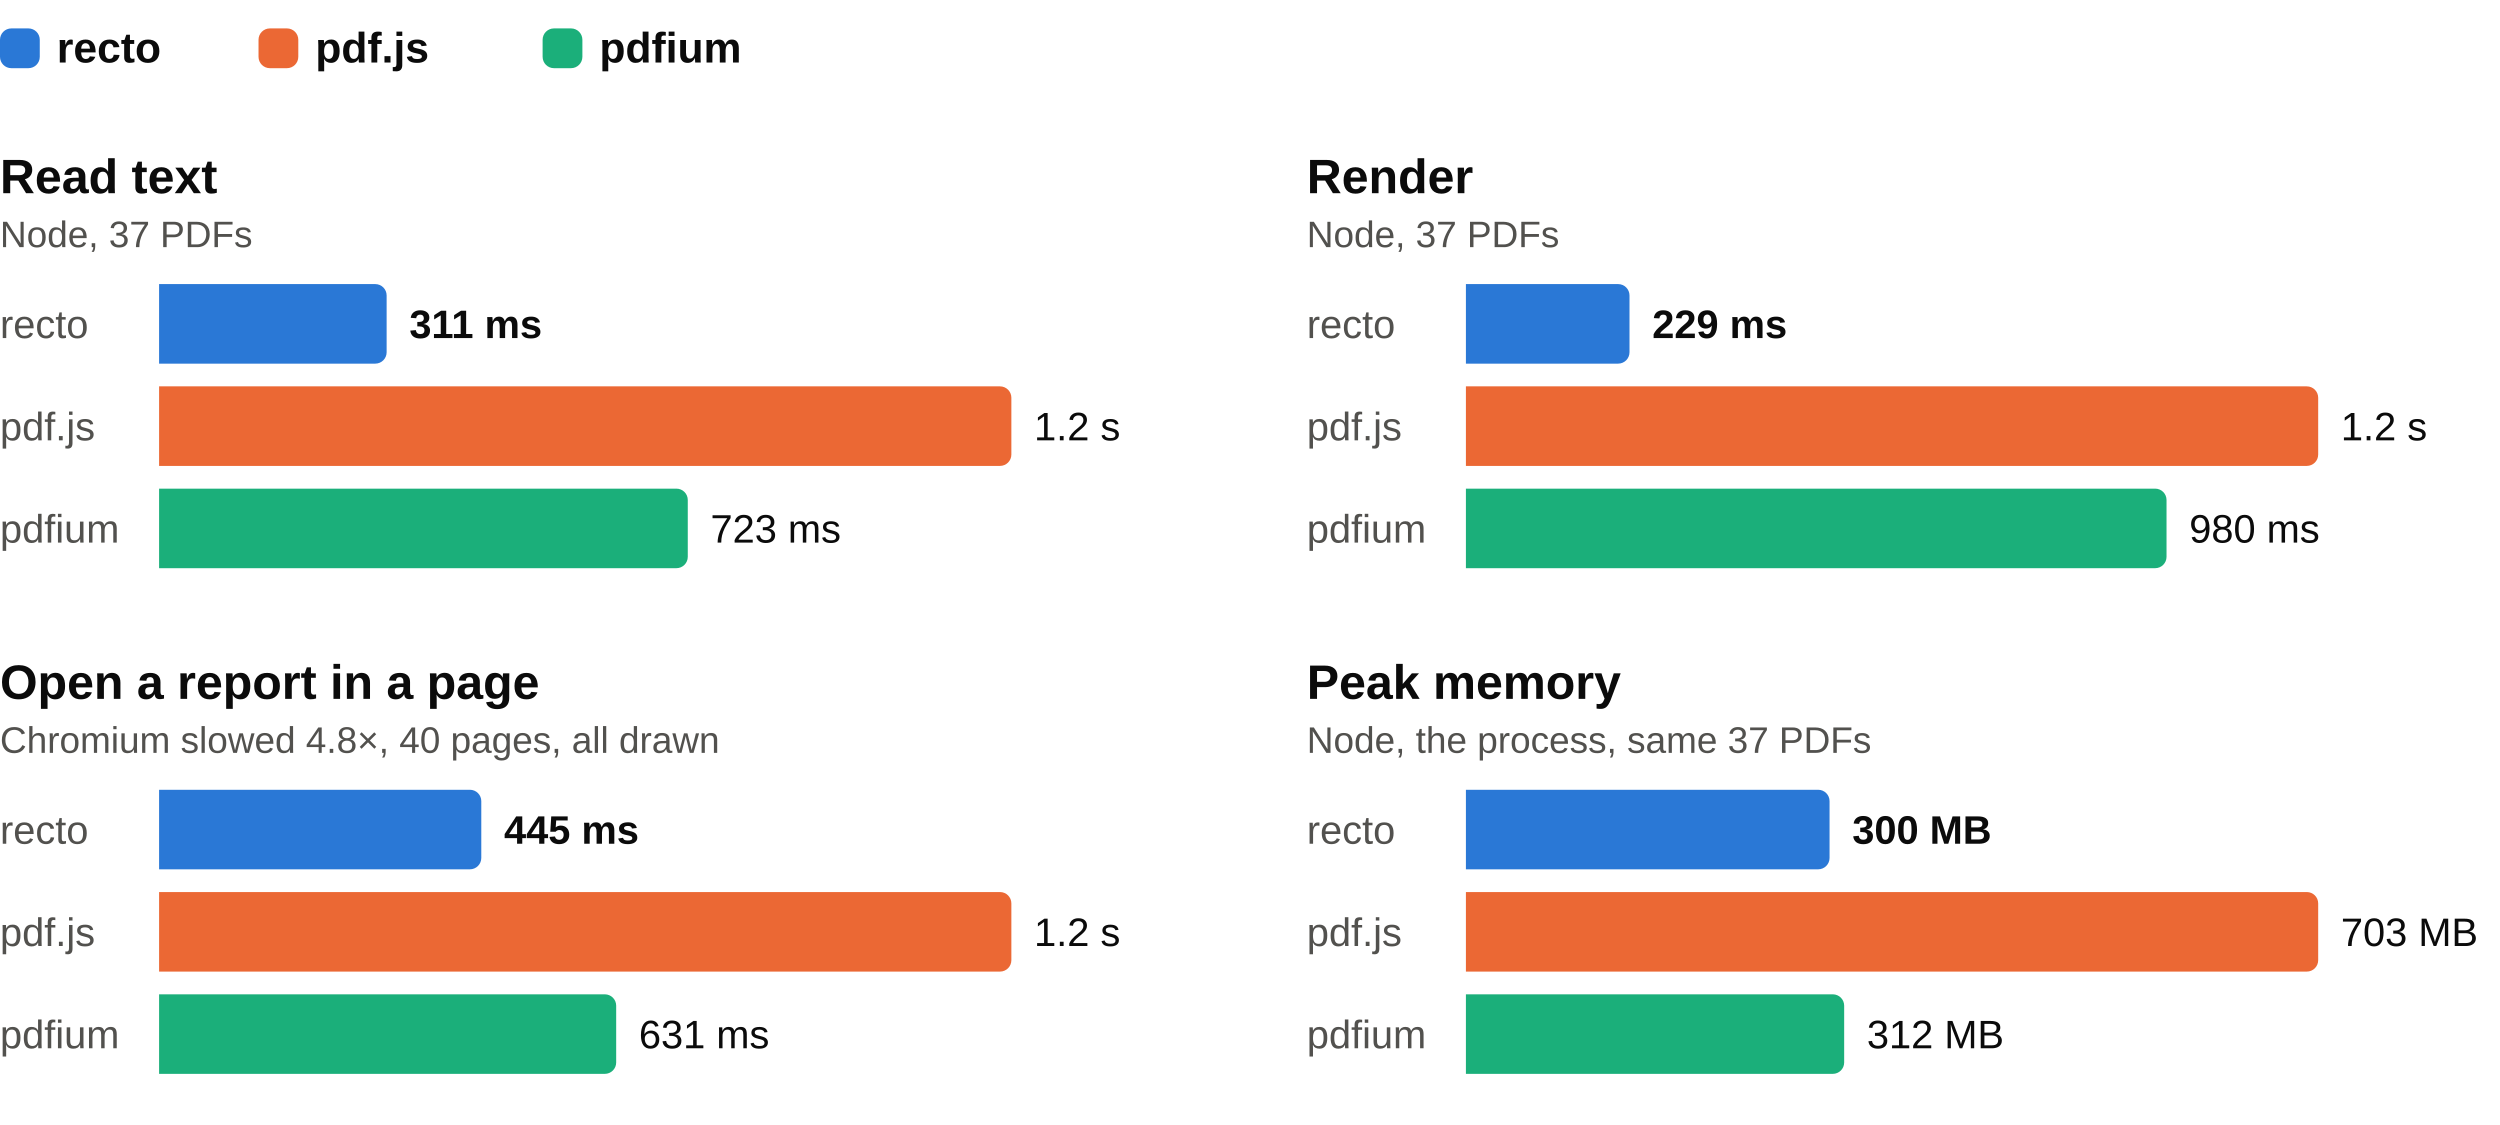
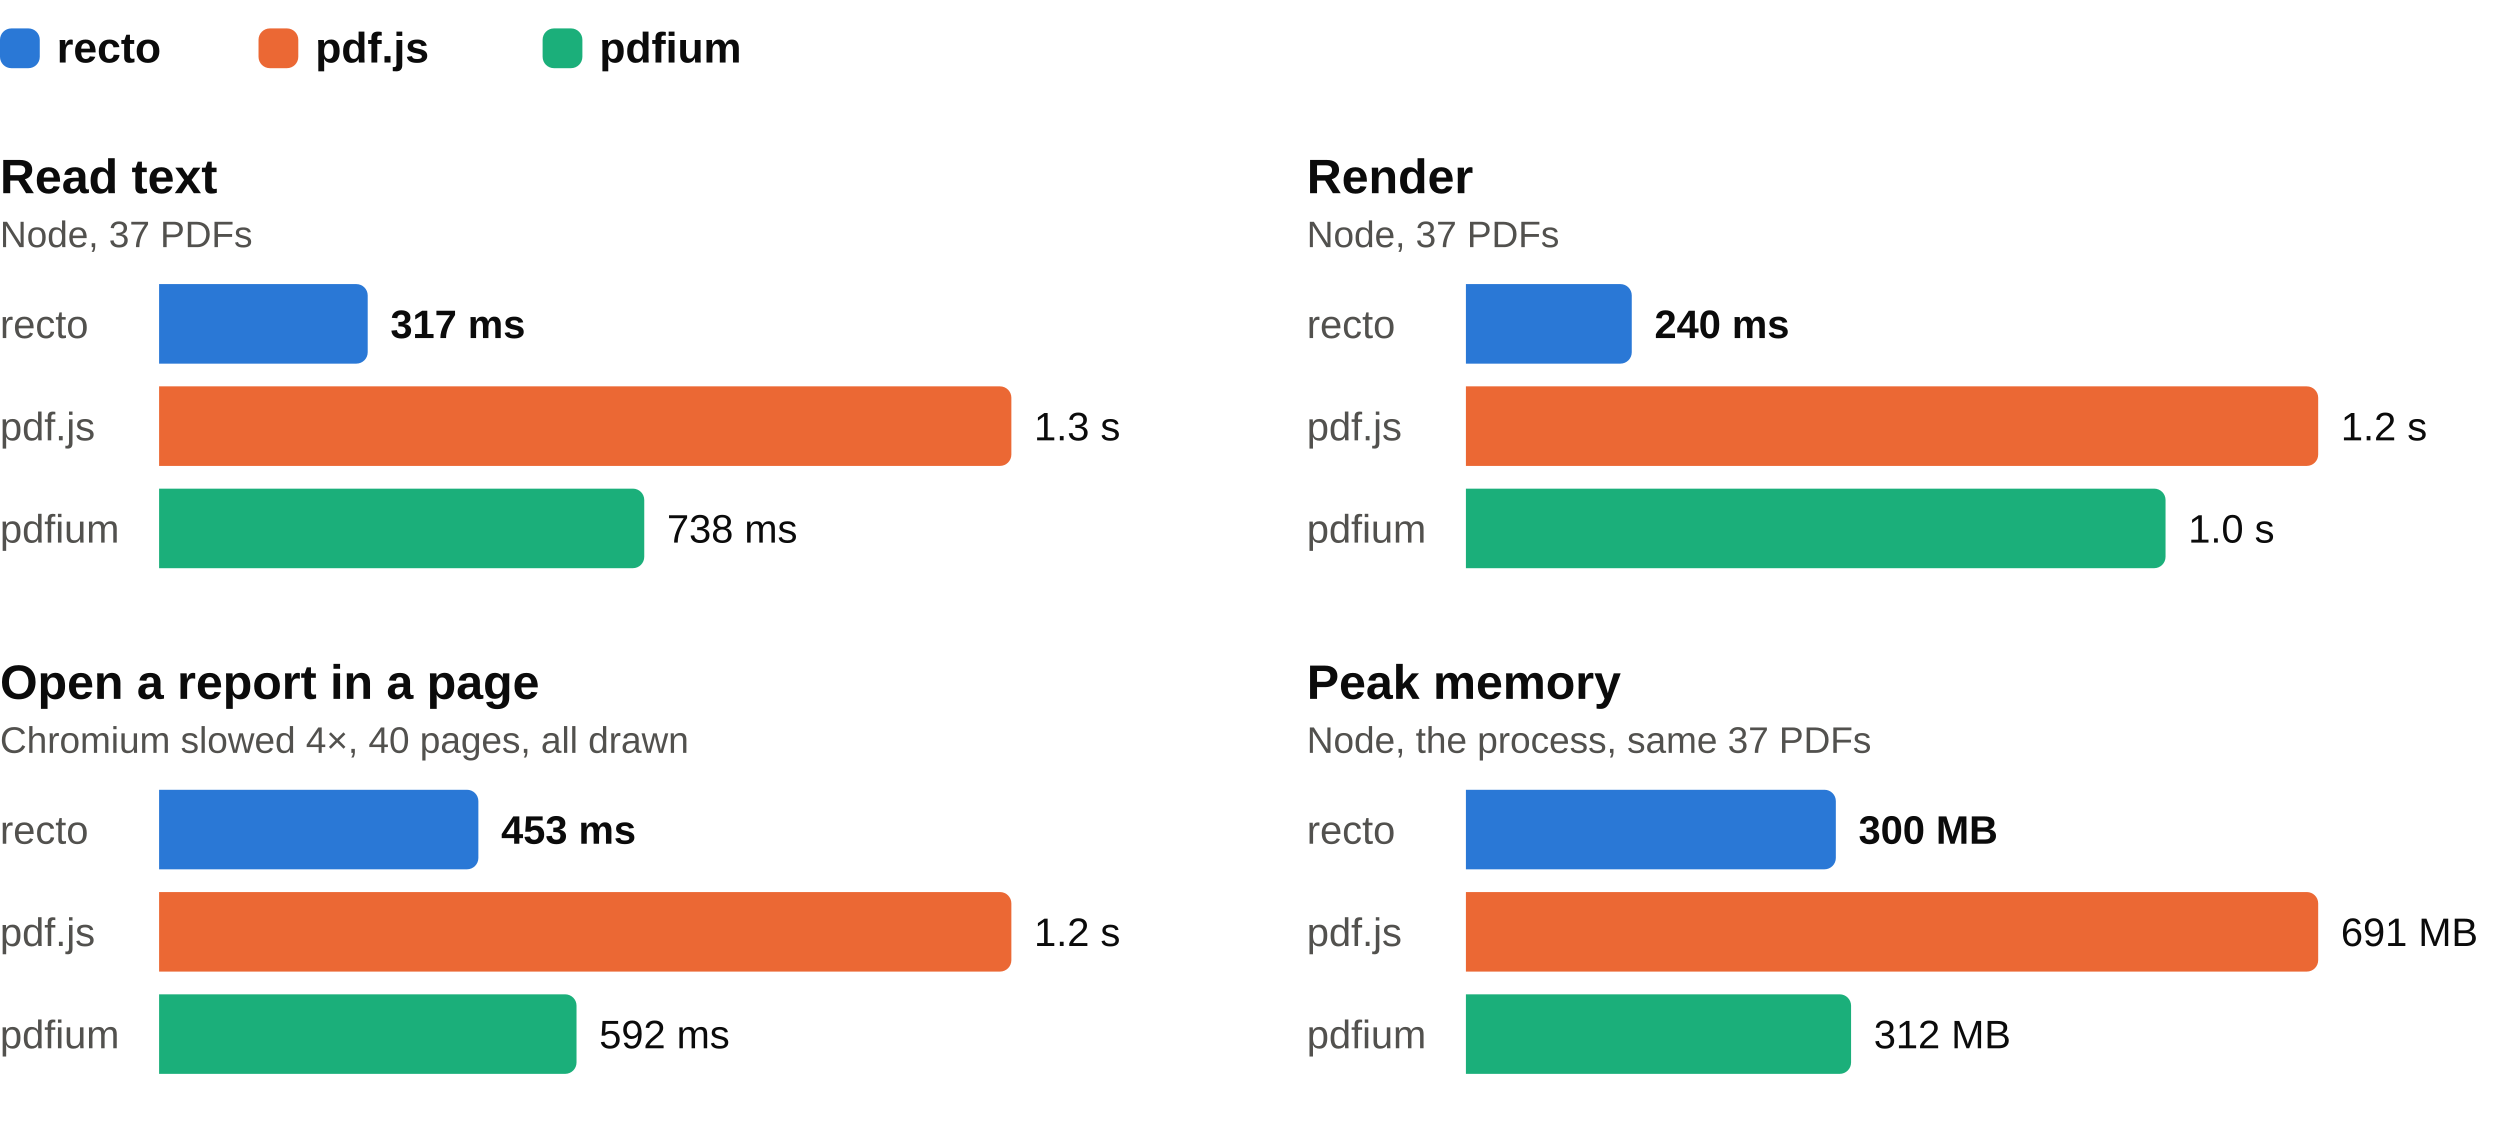
- <svg xmlns="http://www.w3.org/2000/svg" viewBox="0 0 880 396" width="880" height="396" role="img" aria-label="Benchmark medians: Read text: recto 311 ms, pdf.js 1.2 s, pdfium 723 ms; Render: recto 229 ms, pdf.js 1.2 s, pdfium 980 ms; Open a report in a page: recto 445 ms, pdf.js 1.2 s, pdfium 631 ms; Peak memory: recto 300 MB, pdf.js 703 MB, pdfium 312 MB">
+ <svg xmlns="http://www.w3.org/2000/svg" viewBox="0 0 880 396" width="880" height="396" role="img" aria-label="Benchmark medians: Read text: recto 317 ms, pdf.js 1.3 s, pdfium 738 ms; Render: recto 240 ms, pdf.js 1.2 s, pdfium 1.0 s; Open a report in a page: recto 453 ms, pdf.js 1.2 s, pdfium 592 ms; Peak memory: recto 300 MB, pdf.js 691 MB, pdfium 312 MB">
  <style>text{font-family:-apple-system, BlinkMacSystemFont, "Segoe UI", "Helvetica Neue", Arial, sans-serif}.t{fill:#0b0b0b}.s{fill:#52514e}</style>
  <rect x="0" y="10" width="14" height="14" rx="4" fill="#2a78d6" />
  <text x="20" y="22" class="t" font-size="15" font-weight="600">recto</text>
  <rect x="91" y="10" width="14" height="14" rx="4" fill="#eb6834" />
  <text x="111" y="22" class="t" font-size="15" font-weight="600">pdf.js</text>
  <rect x="191" y="10" width="14" height="14" rx="4" fill="#1baf7a" />
  <text x="211" y="22" class="t" font-size="15" font-weight="600">pdfium</text>
  <text x="0" y="68" class="t" font-size="17" font-weight="650">Read text</text>
  <text x="0" y="87" class="s" font-size="13">Node, 37 PDFs</text>
  <text x="0" y="119" class="s" font-size="14">recto</text>
-   <path d="M56 100 h76.094 a4 4 0 0 1 4 4 v20 a4 4 0 0 1 -4 4 h-76.094 z" fill="#2a78d6" />
-   <text x="144.094" y="119" class="t" font-size="14" font-weight="650">311 ms</text>
+   <path d="M56 100 h69.432 a4 4 0 0 1 4 4 v20 a4 4 0 0 1 -4 4 h-69.432 z" fill="#2a78d6" />
+   <text x="137.432" y="119" class="t" font-size="14" font-weight="650">317 ms</text>
  <text x="0" y="155" class="s" font-size="14">pdf.js</text>
  <path d="M56 136 h296 a4 4 0 0 1 4 4 v20 a4 4 0 0 1 -4 4 h-296 z" fill="#eb6834" />
-   <text x="364" y="155" class="t" font-size="14" font-weight="400">1.2 s</text>
+   <text x="364" y="155" class="t" font-size="14" font-weight="400">1.3 s</text>
  <text x="0" y="191" class="s" font-size="14">pdfium</text>
-   <path d="M56 172 h182.098 a4 4 0 0 1 4 4 v20 a4 4 0 0 1 -4 4 h-182.098 z" fill="#1baf7a" />
-   <text x="250.098" y="191" class="t" font-size="14" font-weight="400">723 ms</text>
+   <path d="M56 172 h166.777 a4 4 0 0 1 4 4 v20 a4 4 0 0 1 -4 4 h-166.777 z" fill="#1baf7a" />
+   <text x="234.777" y="191" class="t" font-size="14" font-weight="400">738 ms</text>
  <text x="460" y="68" class="t" font-size="17" font-weight="650">Render</text>
  <text x="460" y="87" class="s" font-size="13">Node, 37 PDFs</text>
  <text x="460" y="119" class="s" font-size="14">recto</text>
-   <path d="M516 100 h53.584 a4 4 0 0 1 4 4 v20 a4 4 0 0 1 -4 4 h-53.584 z" fill="#2a78d6" />
-   <text x="581.584" y="119" class="t" font-size="14" font-weight="650">229 ms</text>
+   <path d="M516 100 h54.382 a4 4 0 0 1 4 4 v20 a4 4 0 0 1 -4 4 h-54.382 z" fill="#2a78d6" />
+   <text x="582.382" y="119" class="t" font-size="14" font-weight="650">240 ms</text>
  <text x="460" y="155" class="s" font-size="14">pdf.js</text>
  <path d="M516 136 h296 a4 4 0 0 1 4 4 v20 a4 4 0 0 1 -4 4 h-296 z" fill="#eb6834" />
  <text x="824" y="155" class="t" font-size="14" font-weight="400">1.2 s</text>
  <text x="460" y="191" class="s" font-size="14">pdfium</text>
-   <path d="M516 172 h242.619 a4 4 0 0 1 4 4 v20 a4 4 0 0 1 -4 4 h-242.619 z" fill="#1baf7a" />
-   <text x="770.619" y="191" class="t" font-size="14" font-weight="400">980 ms</text>
+   <path d="M516 172 h242.272 a4 4 0 0 1 4 4 v20 a4 4 0 0 1 -4 4 h-242.272 z" fill="#1baf7a" />
+   <text x="770.272" y="191" class="t" font-size="14" font-weight="400">1.0 s</text>
  <text x="0" y="246" class="t" font-size="17" font-weight="650">Open a report in a page</text>
-   <text x="0" y="265" class="s" font-size="13">Chromium slowed 4.8×, 40 pages, all drawn</text>
+   <text x="0" y="265" class="s" font-size="13">Chromium slowed 4×, 40 pages, all drawn</text>
  <text x="0" y="297" class="s" font-size="14">recto</text>
-   <path d="M56 278 h109.414 a4 4 0 0 1 4 4 v20 a4 4 0 0 1 -4 4 h-109.414 z" fill="#2a78d6" />
-   <text x="177.414" y="297" class="t" font-size="14" font-weight="650">445 ms</text>
+   <path d="M56 278 h108.385 a4 4 0 0 1 4 4 v20 a4 4 0 0 1 -4 4 h-108.385 z" fill="#2a78d6" />
+   <text x="176.385" y="297" class="t" font-size="14" font-weight="650">453 ms</text>
  <text x="0" y="333" class="s" font-size="14">pdf.js</text>
  <path d="M56 314 h296 a4 4 0 0 1 4 4 v20 a4 4 0 0 1 -4 4 h-296 z" fill="#eb6834" />
  <text x="364" y="333" class="t" font-size="14" font-weight="400">1.2 s</text>
  <text x="0" y="369" class="s" font-size="14">pdfium</text>
-   <path d="M56 350 h156.895 a4 4 0 0 1 4 4 v20 a4 4 0 0 1 -4 4 h-156.895 z" fill="#1baf7a" />
-   <text x="224.895" y="369" class="t" font-size="14" font-weight="400">631 ms</text>
+   <path d="M56 350 h142.937 a4 4 0 0 1 4 4 v20 a4 4 0 0 1 -4 4 h-142.937 z" fill="#1baf7a" />
+   <text x="210.937" y="369" class="t" font-size="14" font-weight="400">592 ms</text>
  <text x="460" y="246" class="t" font-size="17" font-weight="650">Peak memory</text>
  <text x="460" y="265" class="s" font-size="13">Node, the process, same 37 PDFs</text>
  <text x="460" y="297" class="s" font-size="14">recto</text>
-   <path d="M516 278 h124.003 a4 4 0 0 1 4 4 v20 a4 4 0 0 1 -4 4 h-124.003 z" fill="#2a78d6" />
-   <text x="652.003" y="297" class="t" font-size="14" font-weight="650">300 MB</text>
+   <path d="M516 278 h126.214 a4 4 0 0 1 4 4 v20 a4 4 0 0 1 -4 4 h-126.214 z" fill="#2a78d6" />
+   <text x="654.214" y="297" class="t" font-size="14" font-weight="650">300 MB</text>
  <text x="460" y="333" class="s" font-size="14">pdf.js</text>
  <path d="M516 314 h296 a4 4 0 0 1 4 4 v20 a4 4 0 0 1 -4 4 h-296 z" fill="#eb6834" />
-   <text x="824" y="333" class="t" font-size="14" font-weight="400">703 MB</text>
+   <text x="824" y="333" class="t" font-size="14" font-weight="400">691 MB</text>
  <text x="460" y="369" class="s" font-size="14">pdfium</text>
-   <path d="M516 350 h129.147 a4 4 0 0 1 4 4 v20 a4 4 0 0 1 -4 4 h-129.147 z" fill="#1baf7a" />
-   <text x="657.147" y="369" class="t" font-size="14" font-weight="400">312 MB</text>
+   <path d="M516 350 h131.577 a4 4 0 0 1 4 4 v20 a4 4 0 0 1 -4 4 h-131.577 z" fill="#1baf7a" />
+   <text x="659.577" y="369" class="t" font-size="14" font-weight="400">312 MB</text>
</svg>
